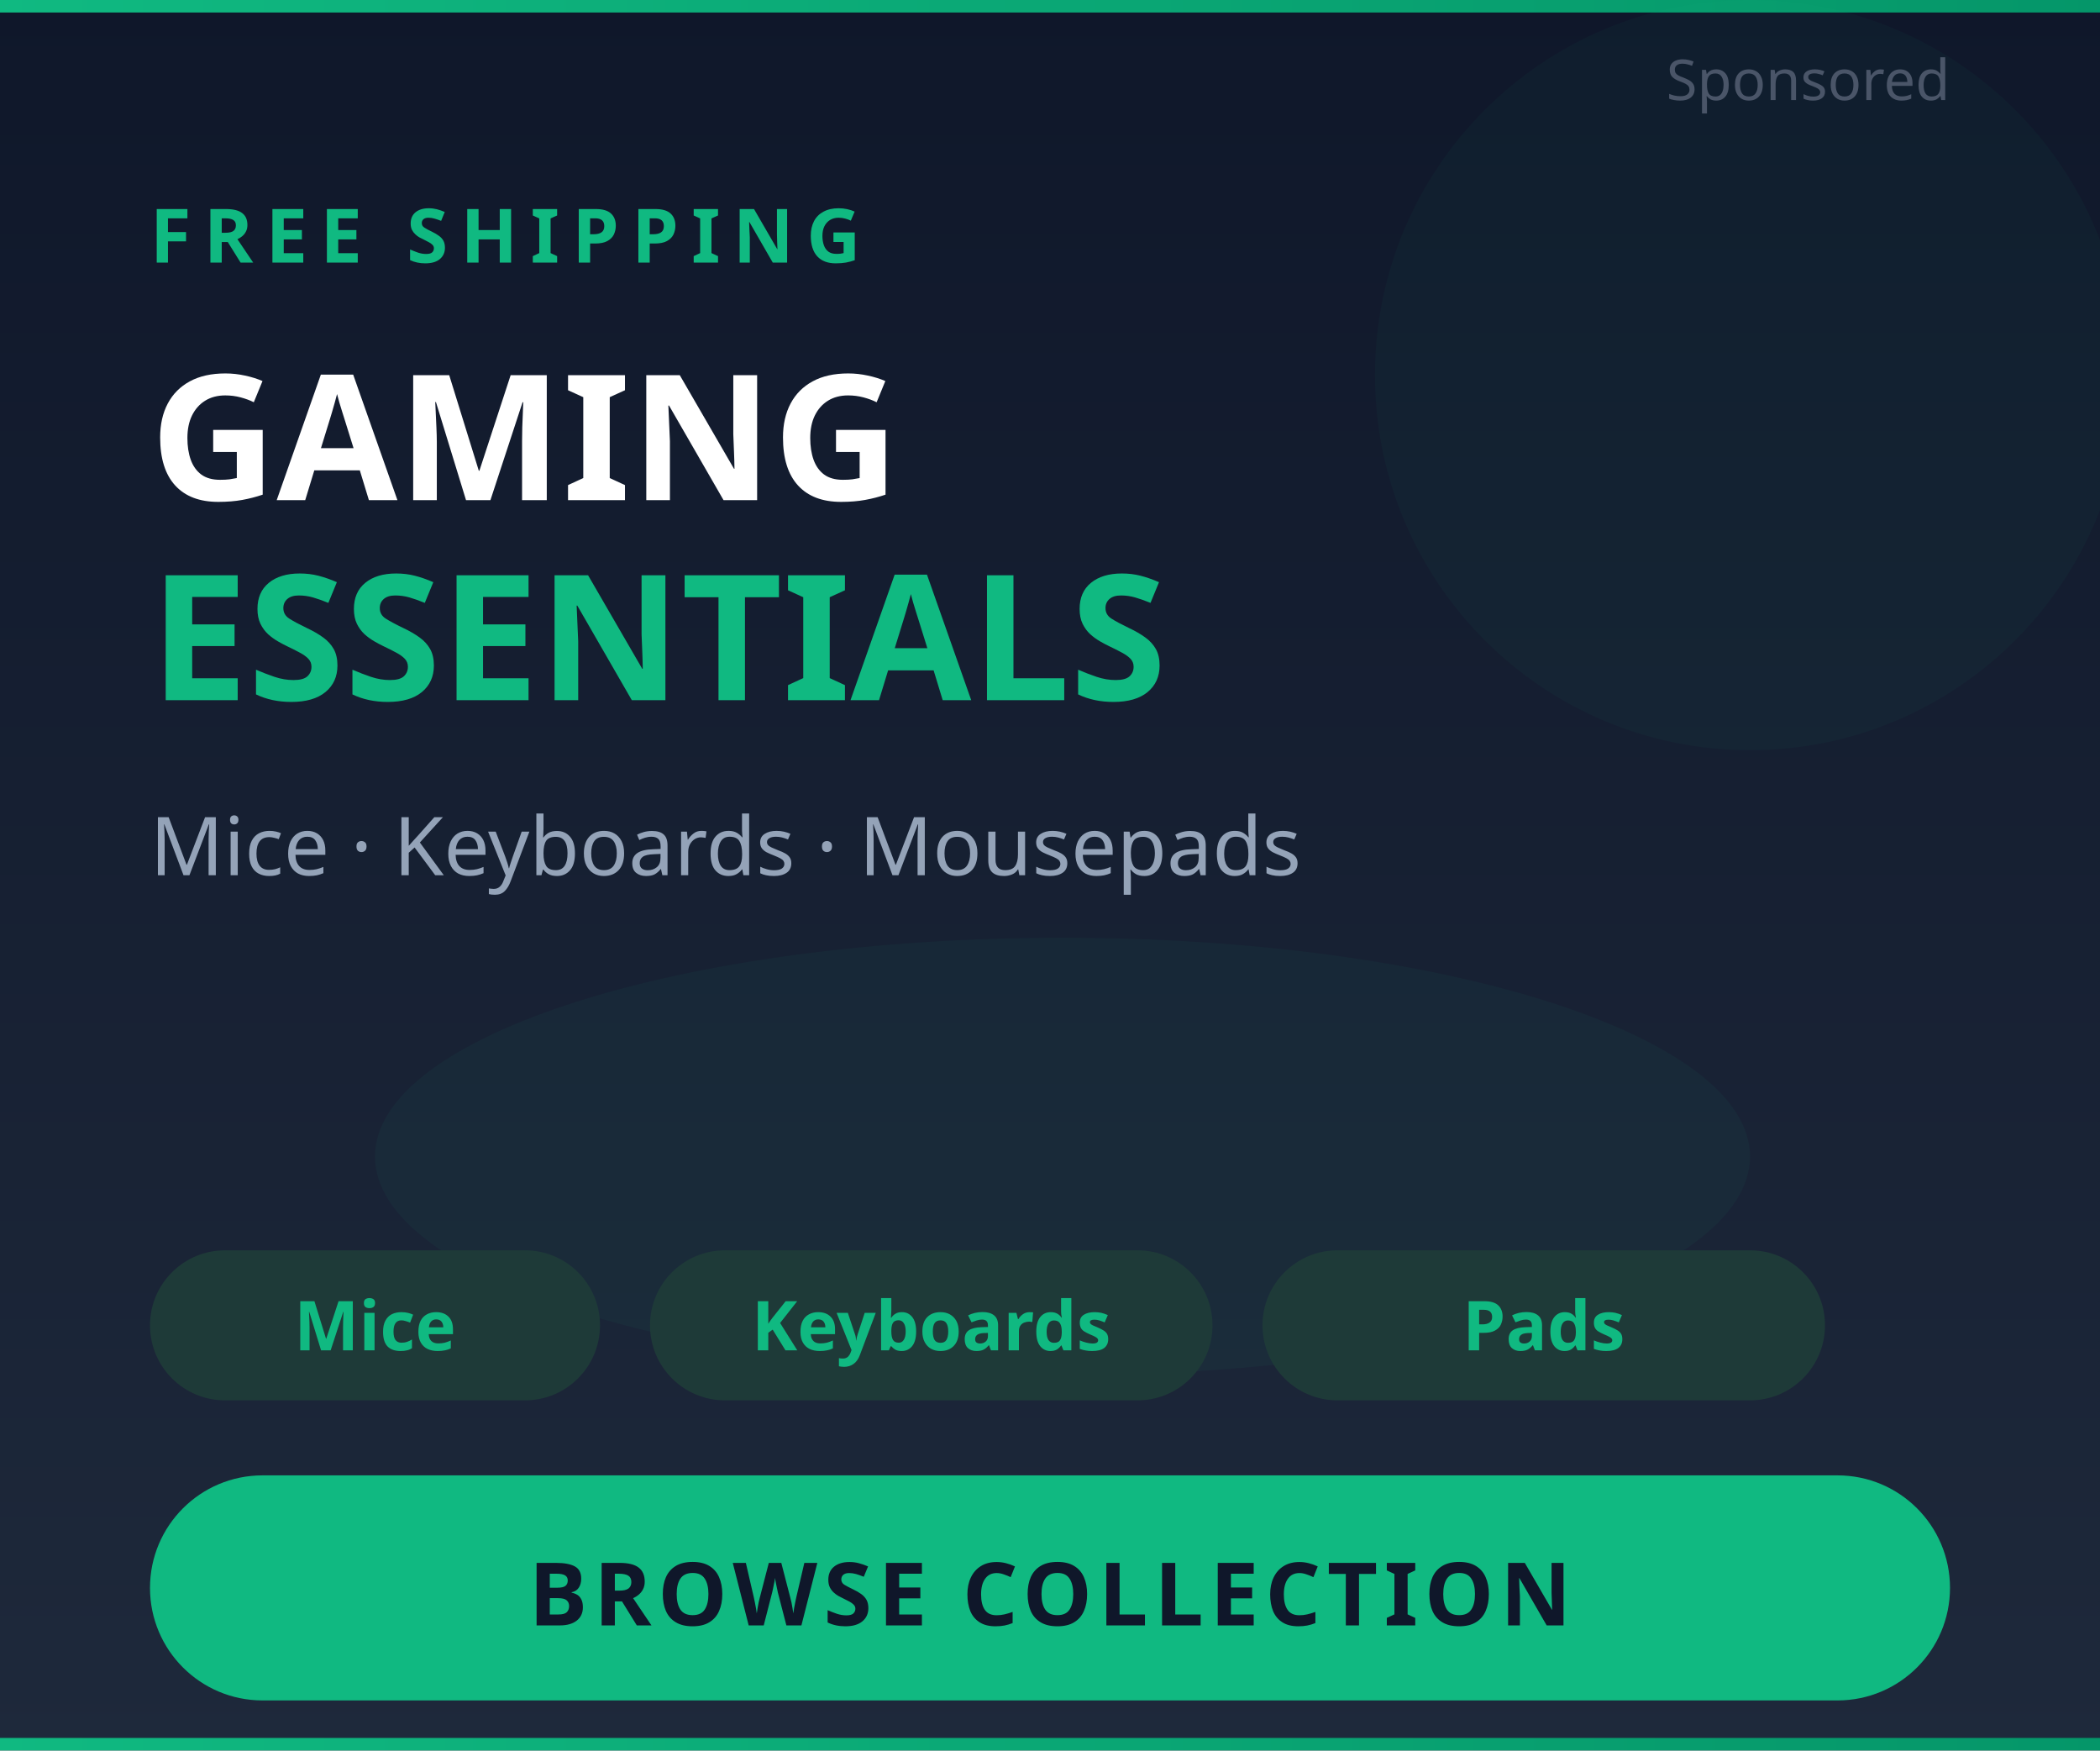
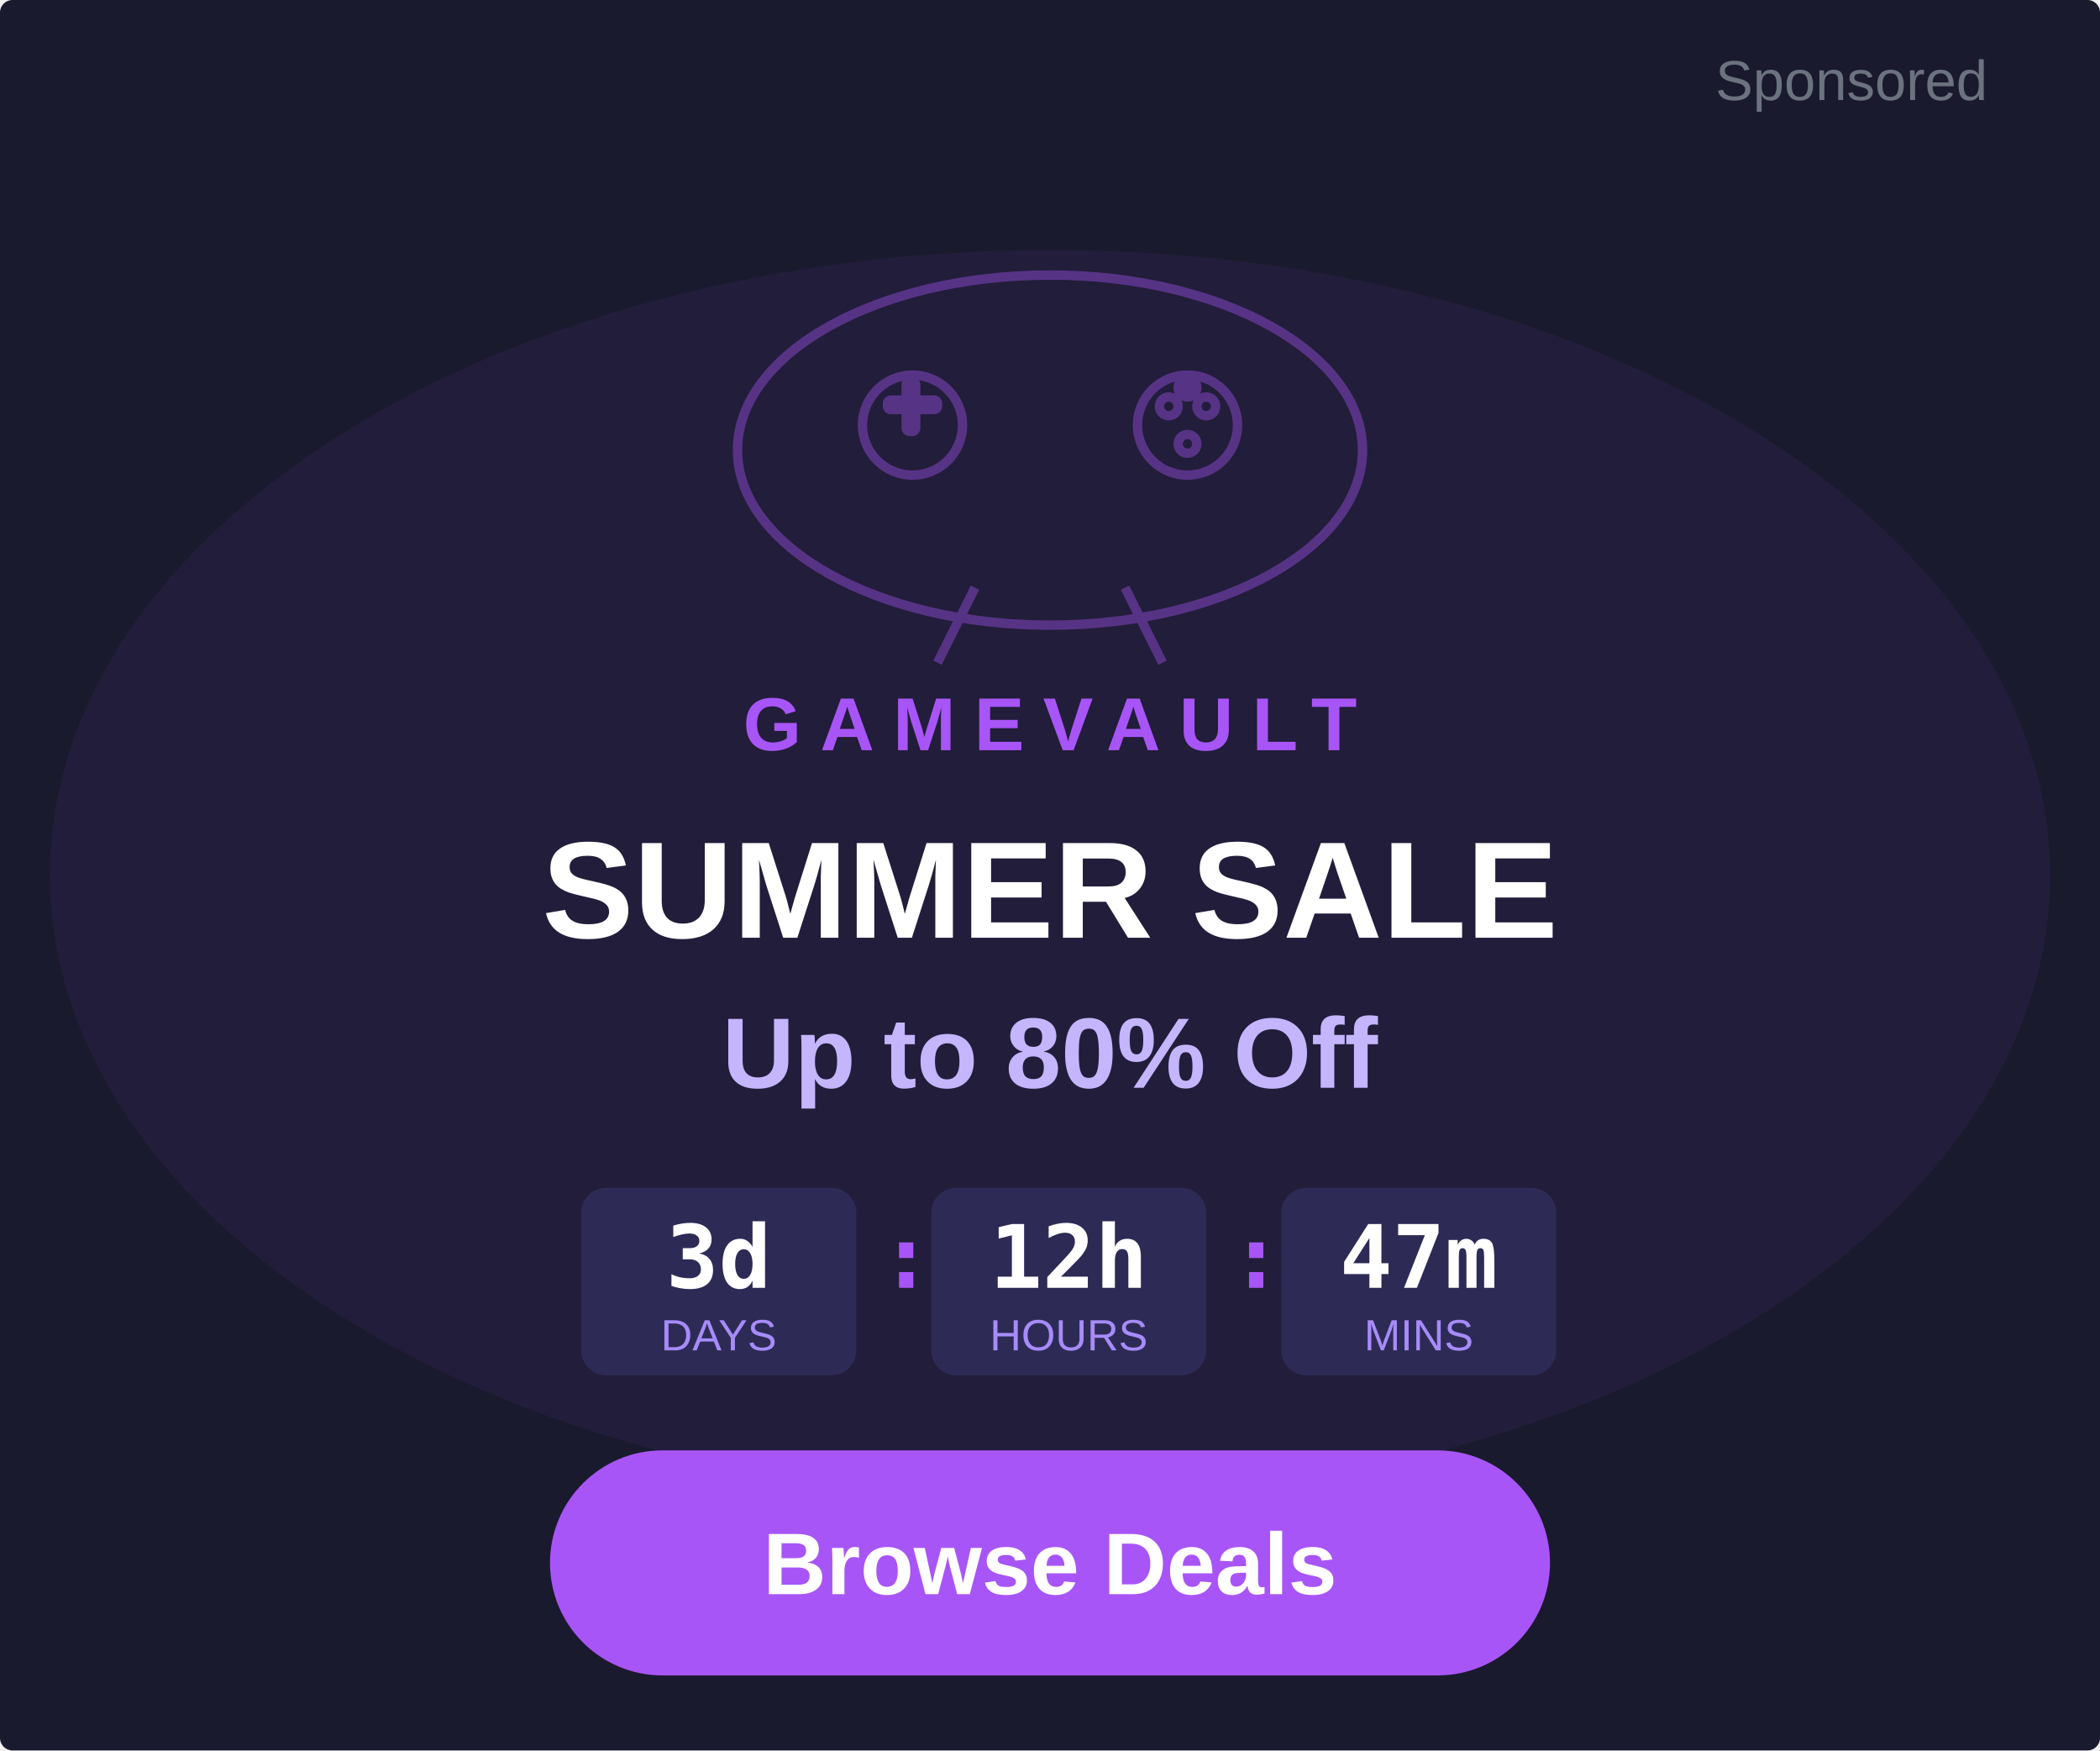
<svg xmlns="http://www.w3.org/2000/svg" width="336" height="280" viewBox="0 0 336 280">
-   <defs>
-     <linearGradient id="bg" x1="0" y1="0" x2="0" y2="1">
-       <stop offset="0%" stop-color="#0f172a" />
-       <stop offset="100%" stop-color="#1e293b" />
-     </linearGradient>
-     <linearGradient id="accent" x1="0" y1="0" x2="1" y2="0">
-       <stop offset="0%" stop-color="#10b981" />
-       <stop offset="100%" stop-color="#059669" />
-     </linearGradient>
-   </defs>
-   <rect width="336" height="280" fill="url(#bg)" />
-   <rect width="336" height="2" fill="url(#accent)" />
-   <circle cx="280" cy="60" r="60" fill="#10b981" opacity="0.04" />
-   <text x="24" y="42" font-family="system-ui, sans-serif" font-size="12" font-weight="700" fill="#10b981" letter-spacing="2">FREE SHIPPING</text>
-   <text x="24" y="80" font-family="system-ui, sans-serif" font-size="28" font-weight="900" fill="#ffffff">GAMING</text>
-   <text x="24" y="112" font-family="system-ui, sans-serif" font-size="28" font-weight="900" fill="#10b981">ESSENTIALS</text>
-   <text x="24" y="140" font-family="system-ui, sans-serif" font-size="13" font-weight="400" fill="#94a3b8">Mice · Keyboards · Mousepads</text>
-   <g transform="translate(40, 155)" opacity="0.05">
-     <ellipse cx="130" cy="30" rx="110" ry="35" fill="#10b981" />
+   <rect width="336" height="280" fill="#1a1a2e" rx="2" />
+   <ellipse cx="168" cy="140" rx="160" ry="100" fill="#a855f7" opacity="0.06" />
+   <g transform="translate(168, 72)" fill="none" stroke="#a855f7" stroke-width="1.5" opacity="0.4">
+     <ellipse cx="0" cy="0" rx="50" ry="28" />
+     <circle cx="-22" cy="-4" r="8" />
+     <circle cx="22" cy="-4" r="8" />
+     <rect x="-26" y="-8" width="8" height="1.5" rx="0.5" />
+     <rect x="-23" y="-11" width="1.5" height="8" rx="0.5" />
+     <circle cx="19" cy="-7" r="1.5" />
+     <circle cx="22" cy="-1" r="1.5" />
+     <circle cx="25" cy="-7" r="1.5" />
+     <circle cx="22" cy="-10" r="1.5" fill="#a855f7" />
+     <line x1="-12" y1="22" x2="-18" y2="34" />
+     <line x1="12" y1="22" x2="18" y2="34" />
  </g>
-   <rect x="24" y="200" width="72" height="24" rx="12" fill="#1e3a38" />
-   <text x="60" y="216" font-family="system-ui, sans-serif" font-size="11" font-weight="700" fill="#10b981" text-anchor="middle">Mice</text>
-   <rect x="104" y="200" width="90" height="24" rx="12" fill="#1e3a38" />
-   <text x="149" y="216" font-family="system-ui, sans-serif" font-size="11" font-weight="700" fill="#10b981" text-anchor="middle">Keyboards</text>
-   <rect x="202" y="200" width="90" height="24" rx="12" fill="#1e3a38" />
-   <text x="247" y="216" font-family="system-ui, sans-serif" font-size="11" font-weight="700" fill="#10b981" text-anchor="middle">Pads</text>
-   <rect x="24" y="236" width="288" height="36" rx="18" fill="#10b981" />
-   <text x="168" y="260" font-family="system-ui, sans-serif" font-size="14" font-weight="800" fill="#0f172a" text-anchor="middle" letter-spacing="1">BROWSE COLLECTION</text>
-   <text x="312" y="16" font-family="system-ui, sans-serif" font-size="9" font-weight="500" fill="#4a5568" text-anchor="end">Sponsored</text>
-   <rect y="278" width="336" height="2" fill="url(#accent)" />
+   <text x="318" y="16" font-family="Arial, Helvetica, sans-serif" font-size="9" fill="#6b7280" text-anchor="end">Sponsored</text>
+   <text x="168" y="120" font-family="Arial, Helvetica, sans-serif" font-size="12" fill="#a855f7" text-anchor="middle" font-weight="700" letter-spacing="3">GAMEVAULT</text>
+   <text x="168" y="150" font-family="Arial, Helvetica, sans-serif" font-size="22" fill="#ffffff" text-anchor="middle" font-weight="800">SUMMER SALE</text>
+   <text x="168" y="174" font-family="Arial, Helvetica, sans-serif" font-size="16" fill="#c4b5fd" text-anchor="middle" font-weight="600">Up to 80% Off</text>
+   <g transform="translate(93, 190)">
+     <rect x="0" y="0" width="44" height="30" rx="4" fill="#2d2b55" />
+     <text x="22" y="16" font-family="monospace" font-size="14" fill="#ffffff" text-anchor="middle" font-weight="700">3d</text>
+     <text x="22" y="26" font-family="Arial, Helvetica, sans-serif" font-size="7" fill="#a78bfa" text-anchor="middle">DAYS</text>
+     <text x="52" y="16" font-family="monospace" font-size="14" fill="#a855f7" text-anchor="middle" font-weight="700">:</text>
+     <rect x="56" y="0" width="44" height="30" rx="4" fill="#2d2b55" />
+     <text x="78" y="16" font-family="monospace" font-size="14" fill="#ffffff" text-anchor="middle" font-weight="700">12h</text>
+     <text x="78" y="26" font-family="Arial, Helvetica, sans-serif" font-size="7" fill="#a78bfa" text-anchor="middle">HOURS</text>
+     <text x="108" y="16" font-family="monospace" font-size="14" fill="#a855f7" text-anchor="middle" font-weight="700">:</text>
+     <rect x="112" y="0" width="44" height="30" rx="4" fill="#2d2b55" />
+     <text x="134" y="16" font-family="monospace" font-size="14" fill="#ffffff" text-anchor="middle" font-weight="700">47m</text>
+     <text x="134" y="26" font-family="Arial, Helvetica, sans-serif" font-size="7" fill="#a78bfa" text-anchor="middle">MINS</text>
+   </g>
+   <rect x="88" y="232" width="160" height="36" rx="18" fill="#a855f7" />
+   <text x="168" y="255" font-family="Arial, Helvetica, sans-serif" font-size="14" fill="#ffffff" text-anchor="middle" font-weight="700">Browse Deals</text>
</svg>
